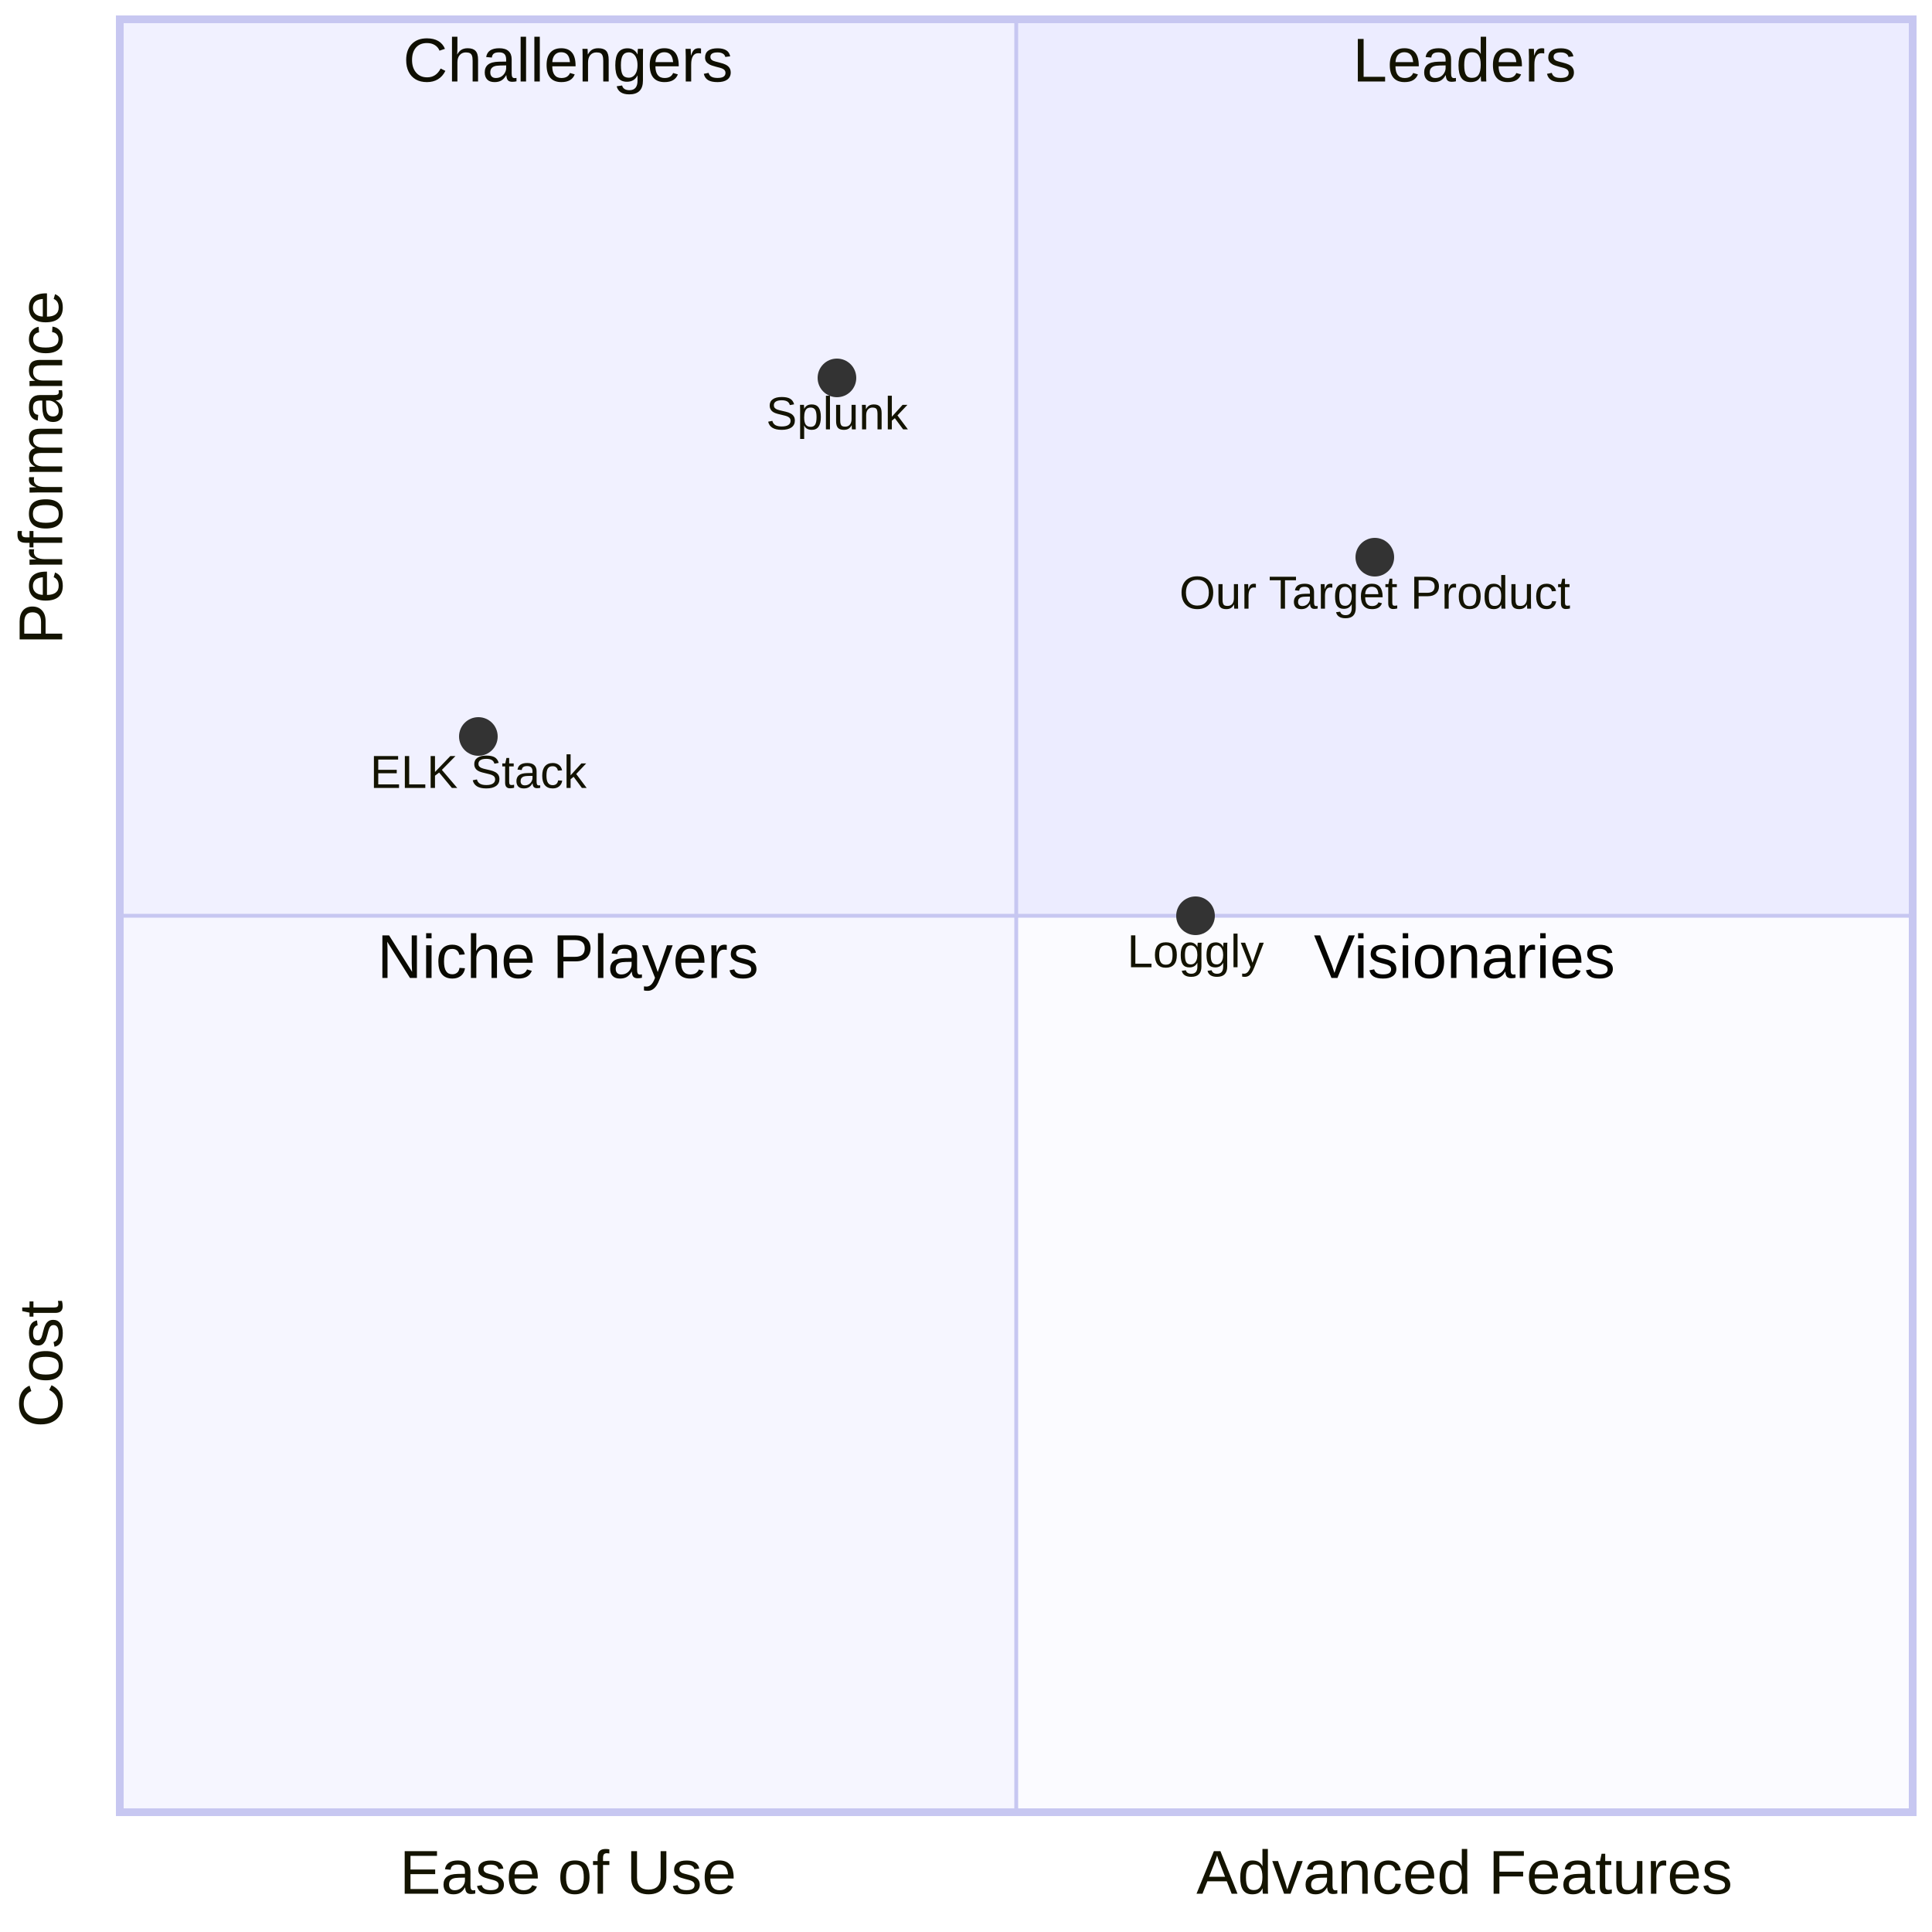
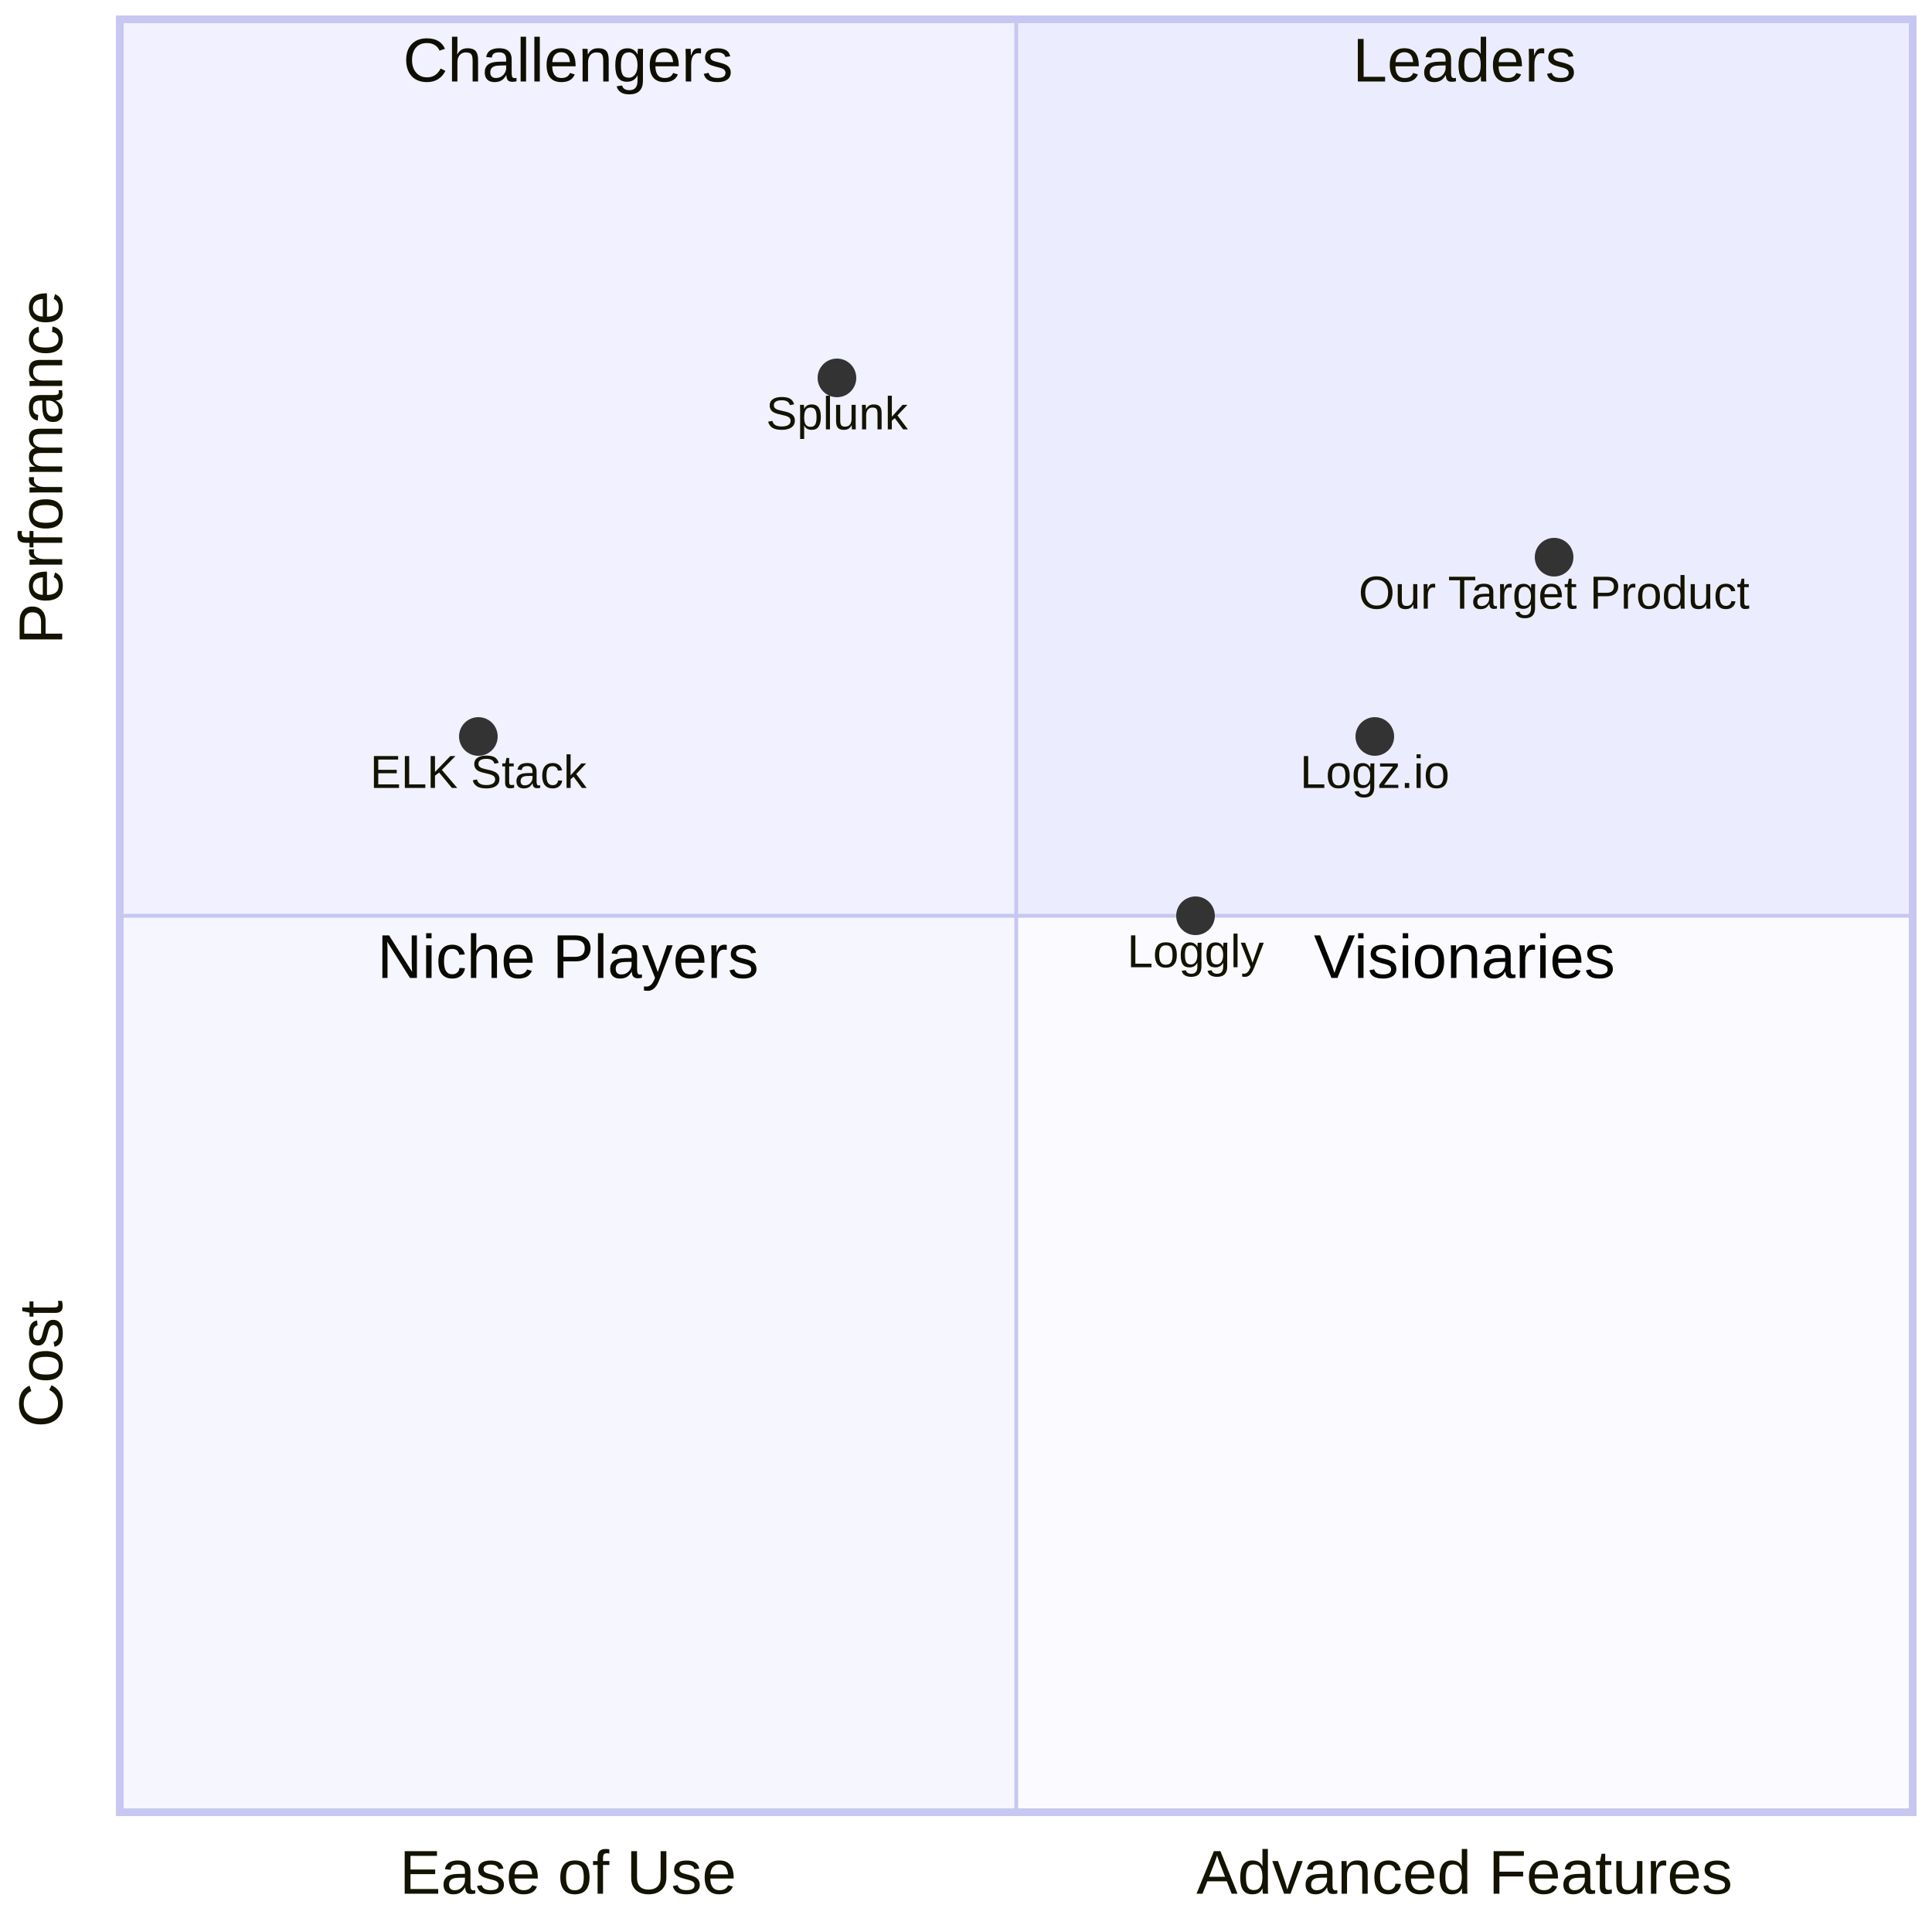
<svg xmlns="http://www.w3.org/2000/svg" aria-roledescription="quadrantChart" role="graphics-document document" viewBox="0 0 500 500" style="max-width: 500px; background-color: white;" width="100%" id="my-svg">
  <style>#my-svg{font-family:"trebuchet ms",verdana,arial,sans-serif;font-size:16px;fill:#333;}#my-svg .error-icon{fill:#552222;}#my-svg .error-text{fill:#552222;stroke:#552222;}#my-svg .edge-thickness-normal{stroke-width:2px;}#my-svg .edge-thickness-thick{stroke-width:3.5px;}#my-svg .edge-pattern-solid{stroke-dasharray:0;}#my-svg .edge-pattern-dashed{stroke-dasharray:3;}#my-svg .edge-pattern-dotted{stroke-dasharray:2;}#my-svg .marker{fill:#333333;stroke:#333333;}#my-svg .marker.cross{stroke:#333333;}#my-svg svg{font-family:"trebuchet ms",verdana,arial,sans-serif;font-size:16px;}#my-svg :root{--mermaid-font-family:"trebuchet ms",verdana,arial,sans-serif;}</style>
  <g />
  <g class="main">
    <g class="quadrants">
      <g class="quadrant">
        <rect fill="#ECECFF" height="232" width="232" y="5" x="263" />
        <text transform="translate(379, 10) rotate(0)" text-anchor="middle" dominant-baseline="hanging" font-size="16" fill="#131300" y="0" x="0">Leaders</text>
      </g>
      <g class="quadrant">
        <rect fill="#f1f1ff" height="232" width="232" y="5" x="31" />
        <text transform="translate(147, 10) rotate(0)" text-anchor="middle" dominant-baseline="hanging" font-size="16" fill="#0e0e00" y="0" x="0">Challengers</text>
      </g>
      <g class="quadrant">
        <rect fill="#f6f6ff" height="232" width="232" y="237" x="31" />
        <text transform="translate(147, 242) rotate(0)" text-anchor="middle" dominant-baseline="hanging" font-size="16" fill="#090900" y="0" x="0">Niche Players</text>
      </g>
      <g class="quadrant">
        <rect fill="#fbfbff" height="232" width="232" y="237" x="263" />
        <text transform="translate(379, 242) rotate(0)" text-anchor="middle" dominant-baseline="hanging" font-size="16" fill="#040400" y="0" x="0">Visionaries</text>
      </g>
    </g>
    <g class="border">
      <line style="stroke: rgb(199, 199, 241); stroke-width: 2;" y2="5" x2="496" y1="5" x1="30" />
      <line style="stroke: rgb(199, 199, 241); stroke-width: 2;" y2="468" x2="495" y1="6" x1="495" />
      <line style="stroke: rgb(199, 199, 241); stroke-width: 2;" y2="469" x2="496" y1="469" x1="30" />
      <line style="stroke: rgb(199, 199, 241); stroke-width: 2;" y2="468" x2="31" y1="6" x1="31" />
      <line style="stroke: rgb(199, 199, 241); stroke-width: 1;" y2="468" x2="263" y1="6" x1="263" />
      <line style="stroke: rgb(199, 199, 241); stroke-width: 1;" y2="237" x2="494" y1="237" x1="32" />
    </g>
    <g class="data-points">
      <g class="data-point">
-         <circle fill="hsl(240, 100%, NaN%)" r="5" cy="144.2" cx="355.8" />
-         <text transform="translate(355.8, 149.2) rotate(0)" text-anchor="middle" dominant-baseline="hanging" font-size="12" fill="#131300" y="0" x="0">Our Target Product</text>
+         <circle fill="hsl(240, 100%, NaN%)" r="5" cy="144.2" cx="402.2" />
+         <text transform="translate(402.2, 149.2) rotate(0)" text-anchor="middle" dominant-baseline="hanging" font-size="12" fill="#131300" y="0" x="0">Our Target Product</text>
+       </g>
+       <g class="data-point">
+         <circle fill="hsl(240, 100%, NaN%)" r="5" cy="190.6" cx="355.8" />
+         <text transform="translate(355.8, 195.6) rotate(0)" text-anchor="middle" dominant-baseline="hanging" font-size="12" fill="#131300" y="0" x="0">Logz.io</text>
      </g>
      <g class="data-point">
        <circle fill="hsl(240, 100%, NaN%)" r="5" cy="190.6" cx="123.8" />
        <text transform="translate(123.8, 195.6) rotate(0)" text-anchor="middle" dominant-baseline="hanging" font-size="12" fill="#131300" y="0" x="0">ELK Stack</text>
      </g>
      <g class="data-point">
        <circle fill="hsl(240, 100%, NaN%)" r="5" cy="97.8" cx="216.6" />
        <text transform="translate(216.6, 102.8) rotate(0)" text-anchor="middle" dominant-baseline="hanging" font-size="12" fill="#131300" y="0" x="0">Splunk</text>
      </g>
      <g class="data-point">
        <circle fill="hsl(240, 100%, NaN%)" r="5" cy="237" cx="309.4" />
        <text transform="translate(309.4, 242) rotate(0)" text-anchor="middle" dominant-baseline="hanging" font-size="12" fill="#131300" y="0" x="0">Loggly</text>
      </g>
    </g>
    <g class="labels">
      <g class="label">
        <text transform="translate(147, 479) rotate(0)" text-anchor="middle" dominant-baseline="hanging" font-size="16" fill="#131300" y="0" x="0">Ease of Use</text>
      </g>
      <g class="label">
        <text transform="translate(379, 479) rotate(0)" text-anchor="middle" dominant-baseline="hanging" font-size="16" fill="#131300" y="0" x="0">Advanced Features</text>
      </g>
      <g class="label">
        <text transform="translate(5, 353) rotate(-90)" text-anchor="middle" dominant-baseline="hanging" font-size="16" fill="#131300" y="0" x="0">Cost</text>
      </g>
      <g class="label">
        <text transform="translate(5, 121) rotate(-90)" text-anchor="middle" dominant-baseline="hanging" font-size="16" fill="#131300" y="0" x="0">Performance</text>
      </g>
    </g>
    <g class="title" />
  </g>
</svg>
